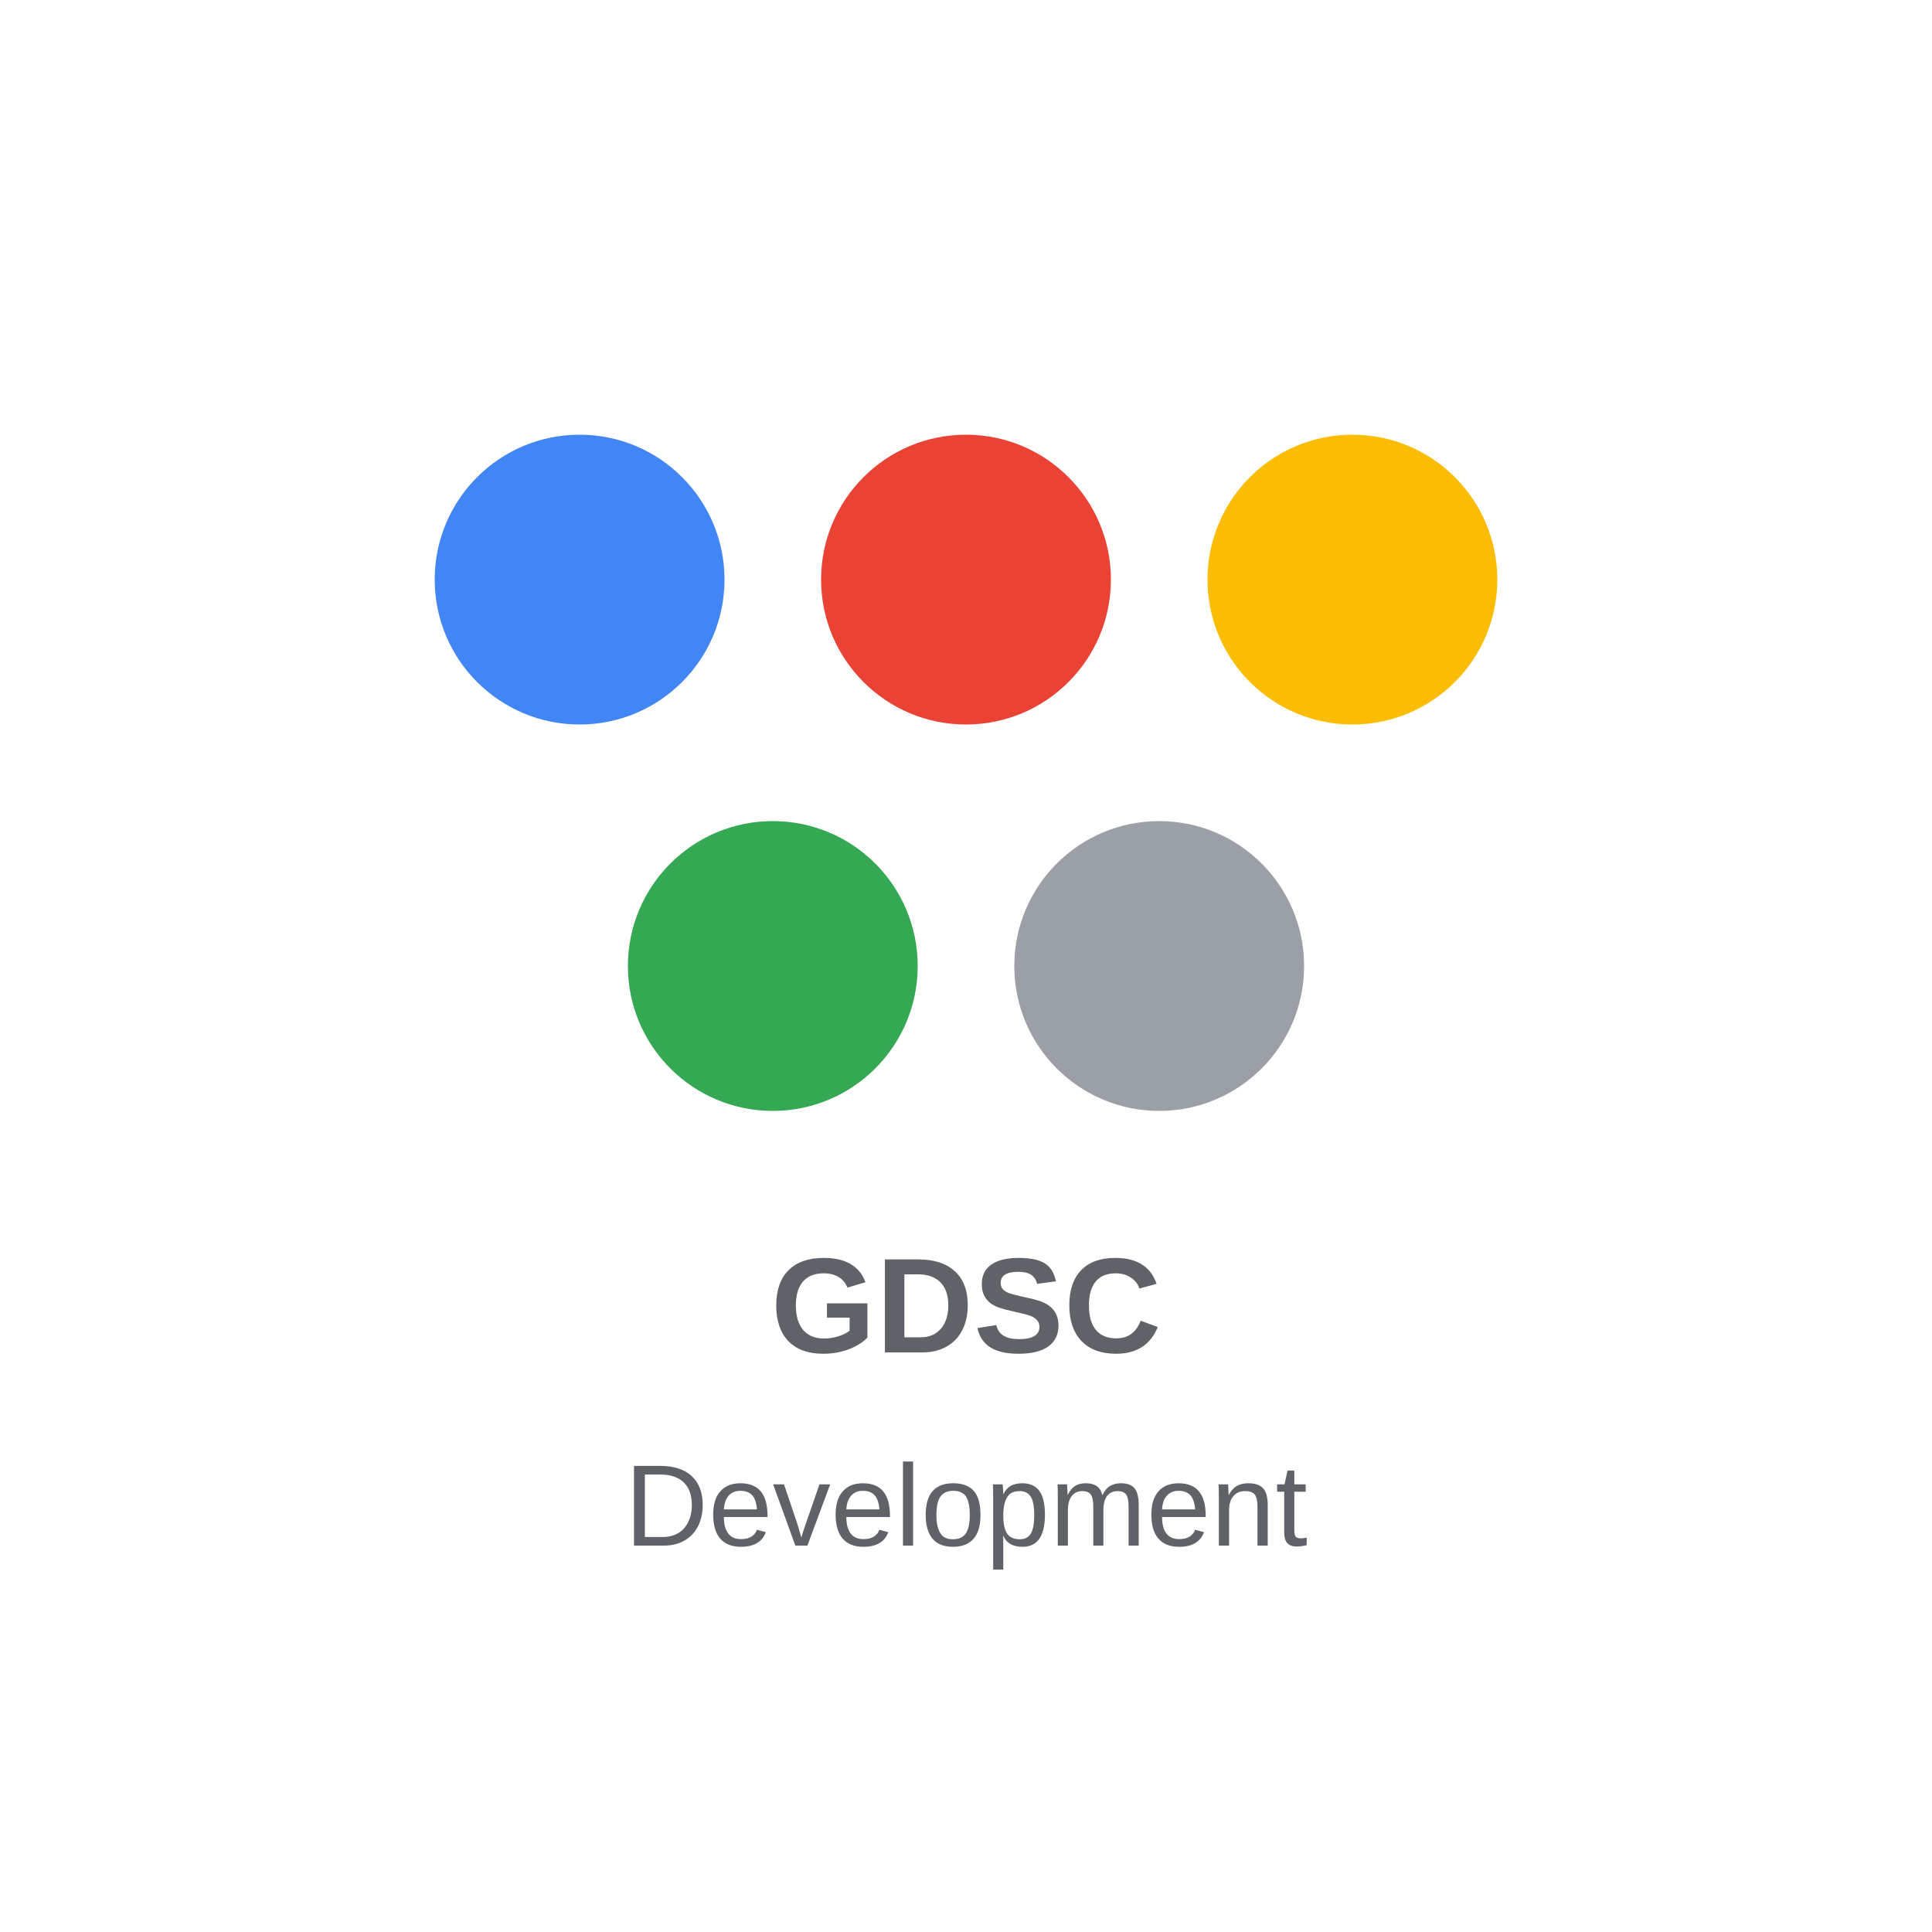
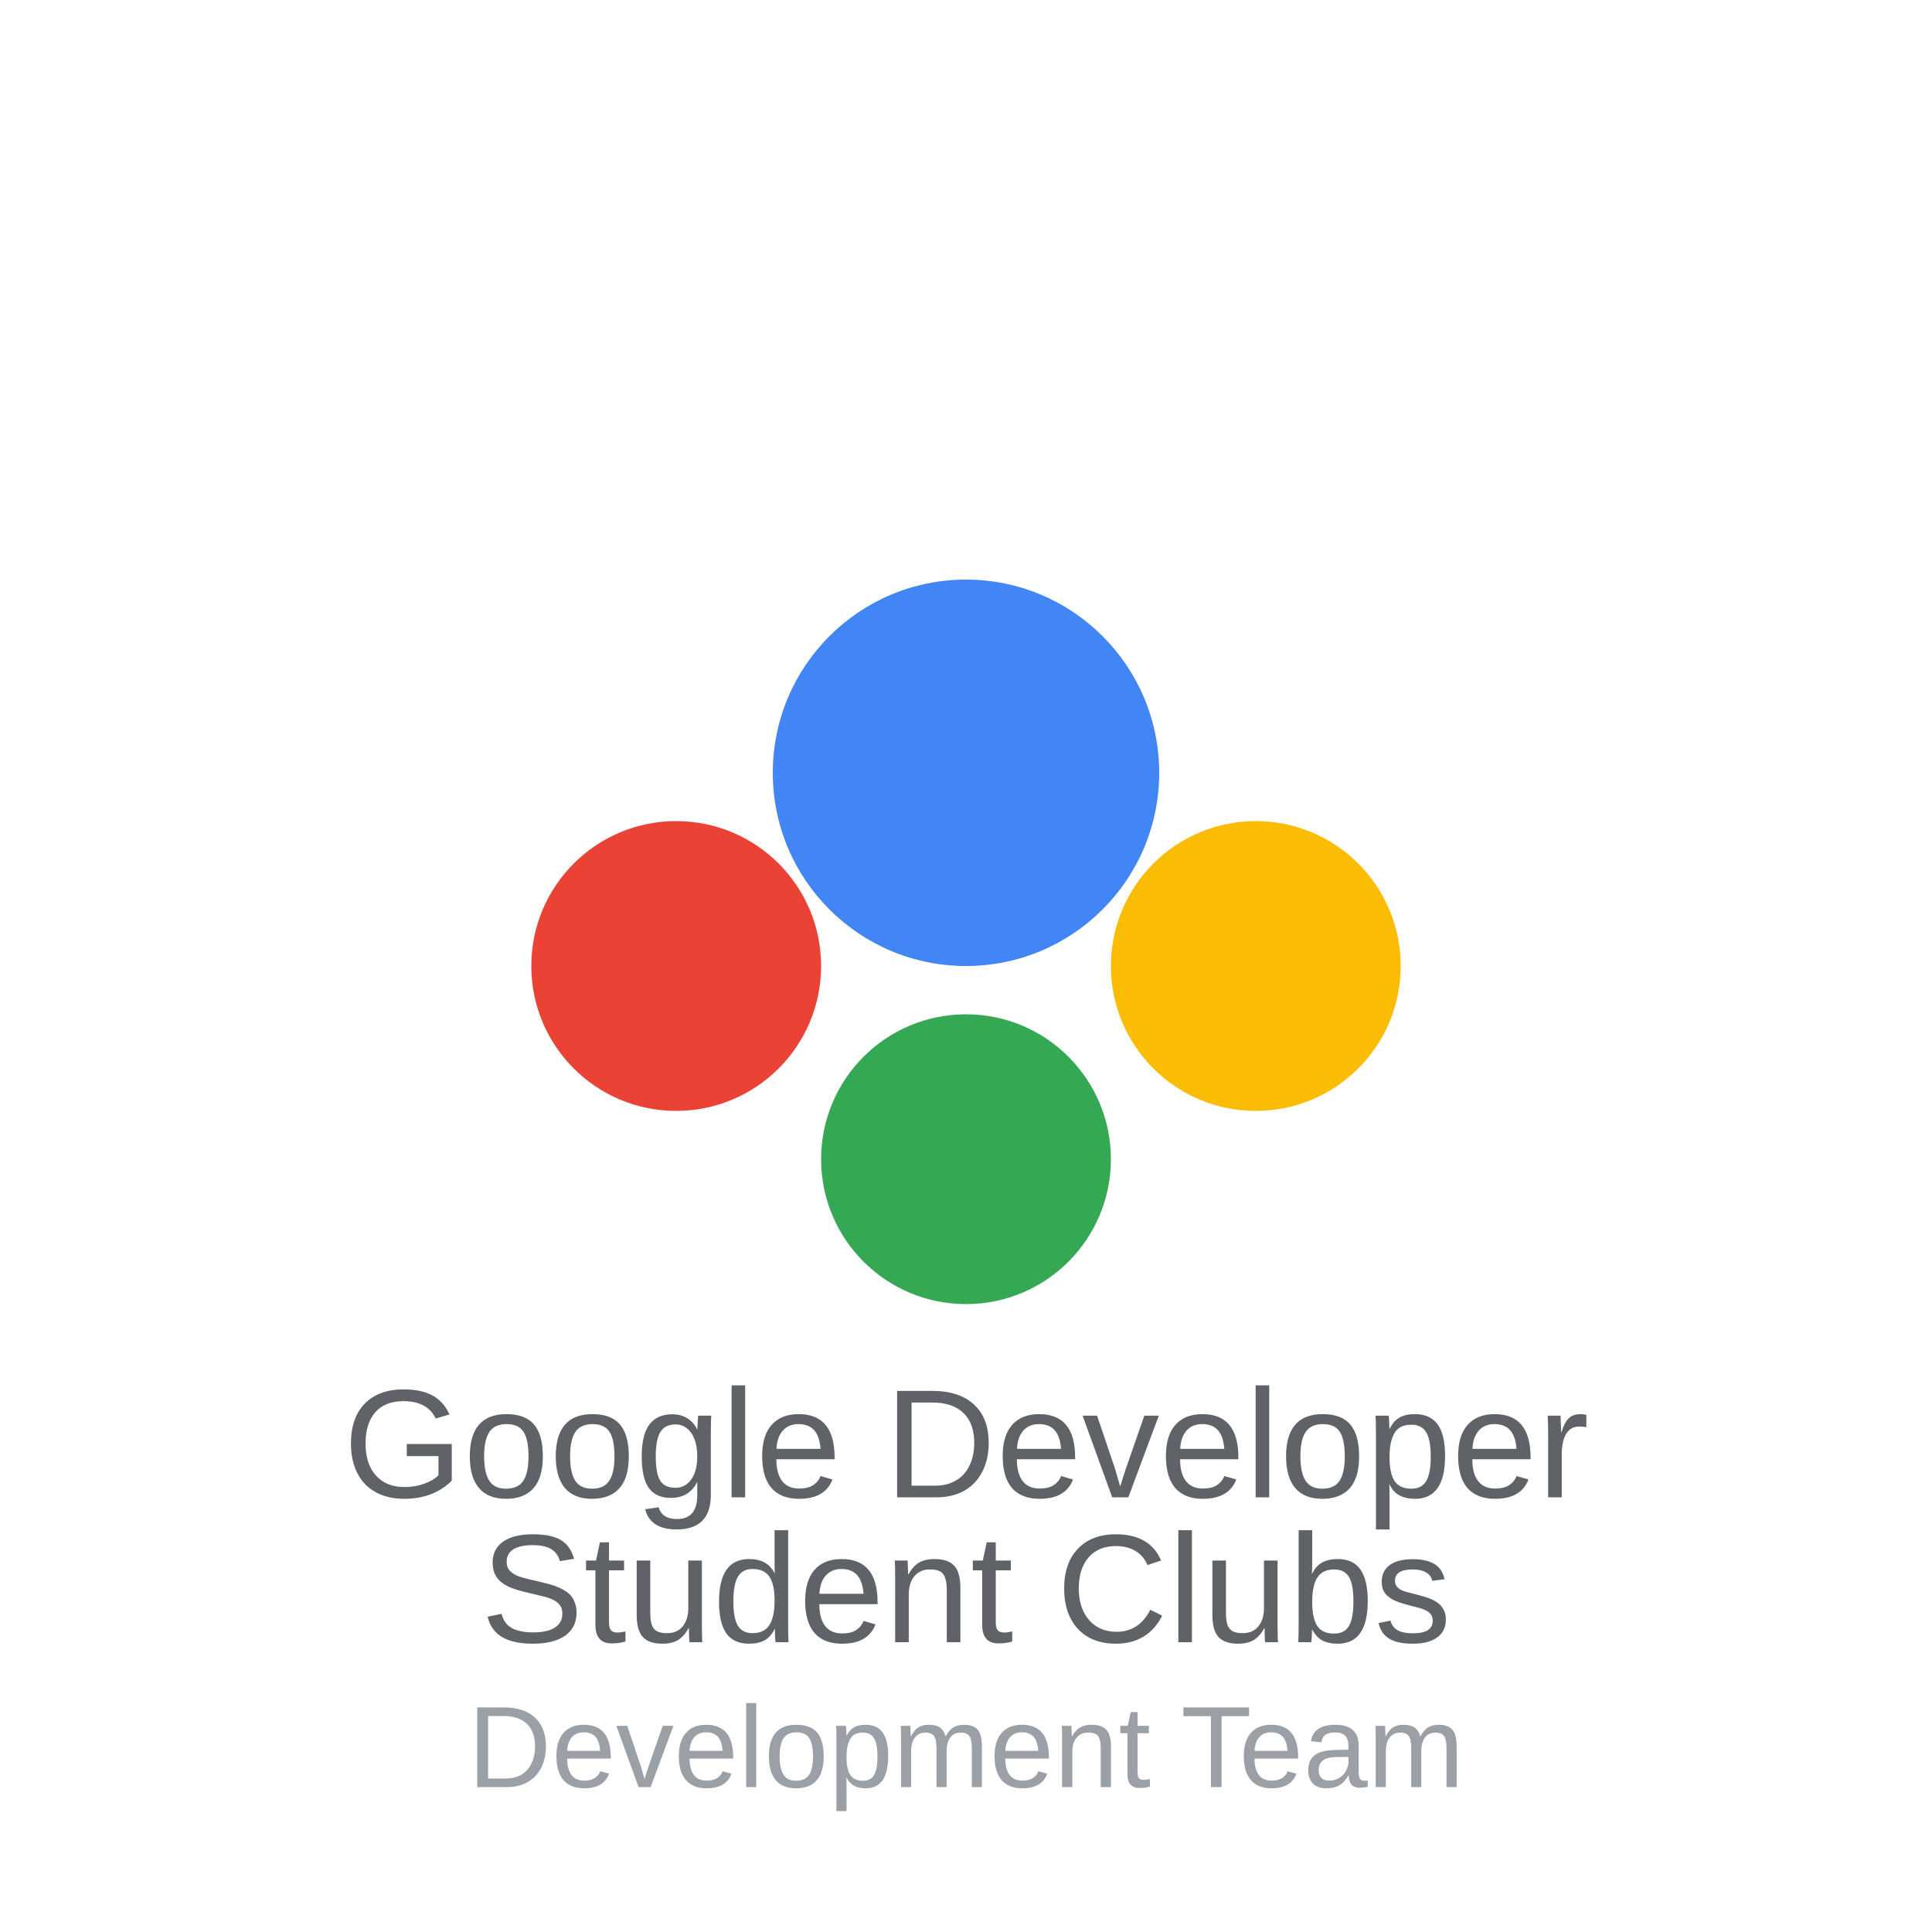
<svg xmlns="http://www.w3.org/2000/svg" width="200" height="200">
  <rect width="200" height="200" fill="#ffffff" />
-   <circle cx="60" cy="60" r="15" fill="#4285f4" />
-   <circle cx="100" cy="60" r="15" fill="#ea4335" />
-   <circle cx="140" cy="60" r="15" fill="#fbbc04" />
-   <circle cx="80" cy="100" r="15" fill="#34a853" />
-   <circle cx="120" cy="100" r="15" fill="#9aa0a6" />
-   <text x="100" y="140" text-anchor="middle" fill="#5f6368" font-family="Arial, sans-serif" font-size="14" font-weight="bold">GDSC</text>
-   <text x="100" y="160" text-anchor="middle" fill="#5f6368" font-family="Arial, sans-serif" font-size="12">Development</text>
+   <circle cx="100" cy="80" r="20" fill="#4285f4" />
+   <circle cx="70" cy="100" r="15" fill="#ea4335" />
+   <circle cx="130" cy="100" r="15" fill="#fbbc04" />
+   <circle cx="100" cy="120" r="15" fill="#34a853" />
+   <text x="100" y="155" text-anchor="middle" fill="#5f6368" font-family="Google Sans, Arial, sans-serif" font-size="16" font-weight="500">Google Developer</text>
+   <text x="100" y="170" text-anchor="middle" fill="#5f6368" font-family="Google Sans, Arial, sans-serif" font-size="16" font-weight="500">Student Clubs</text>
+   <text x="100" y="185" text-anchor="middle" fill="#9aa0a6" font-family="Arial, sans-serif" font-size="12">Development Team</text>
</svg>
